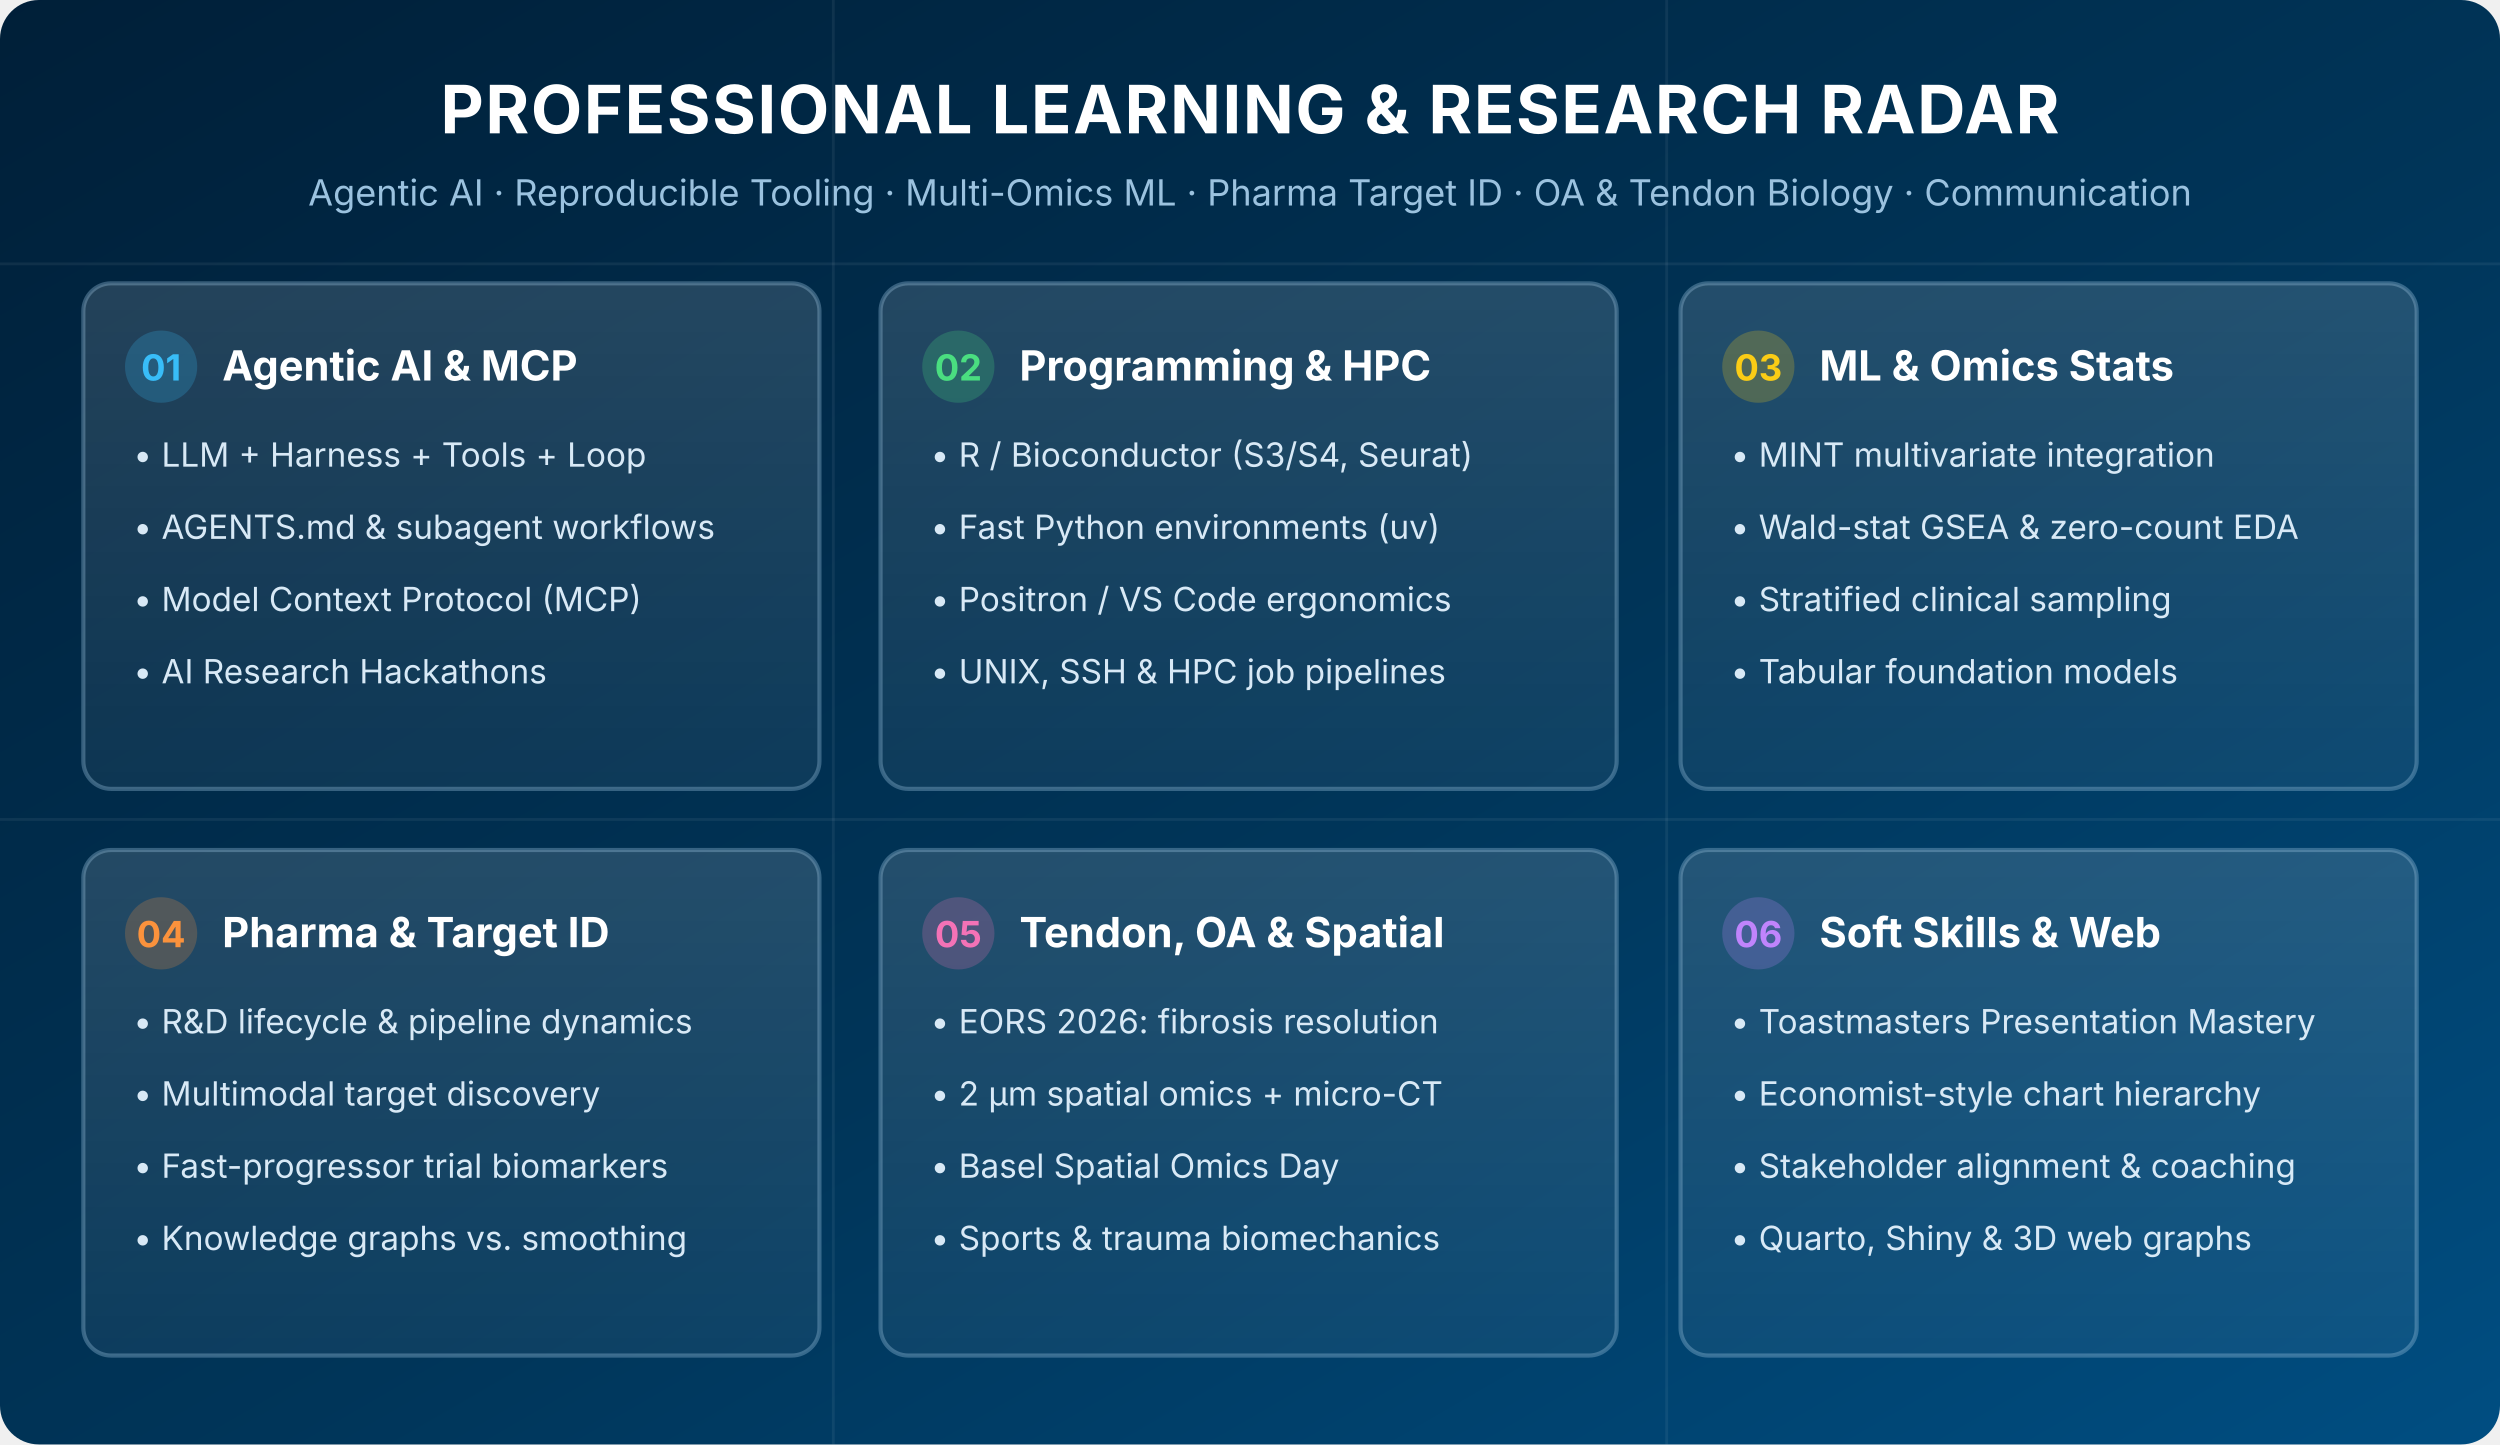
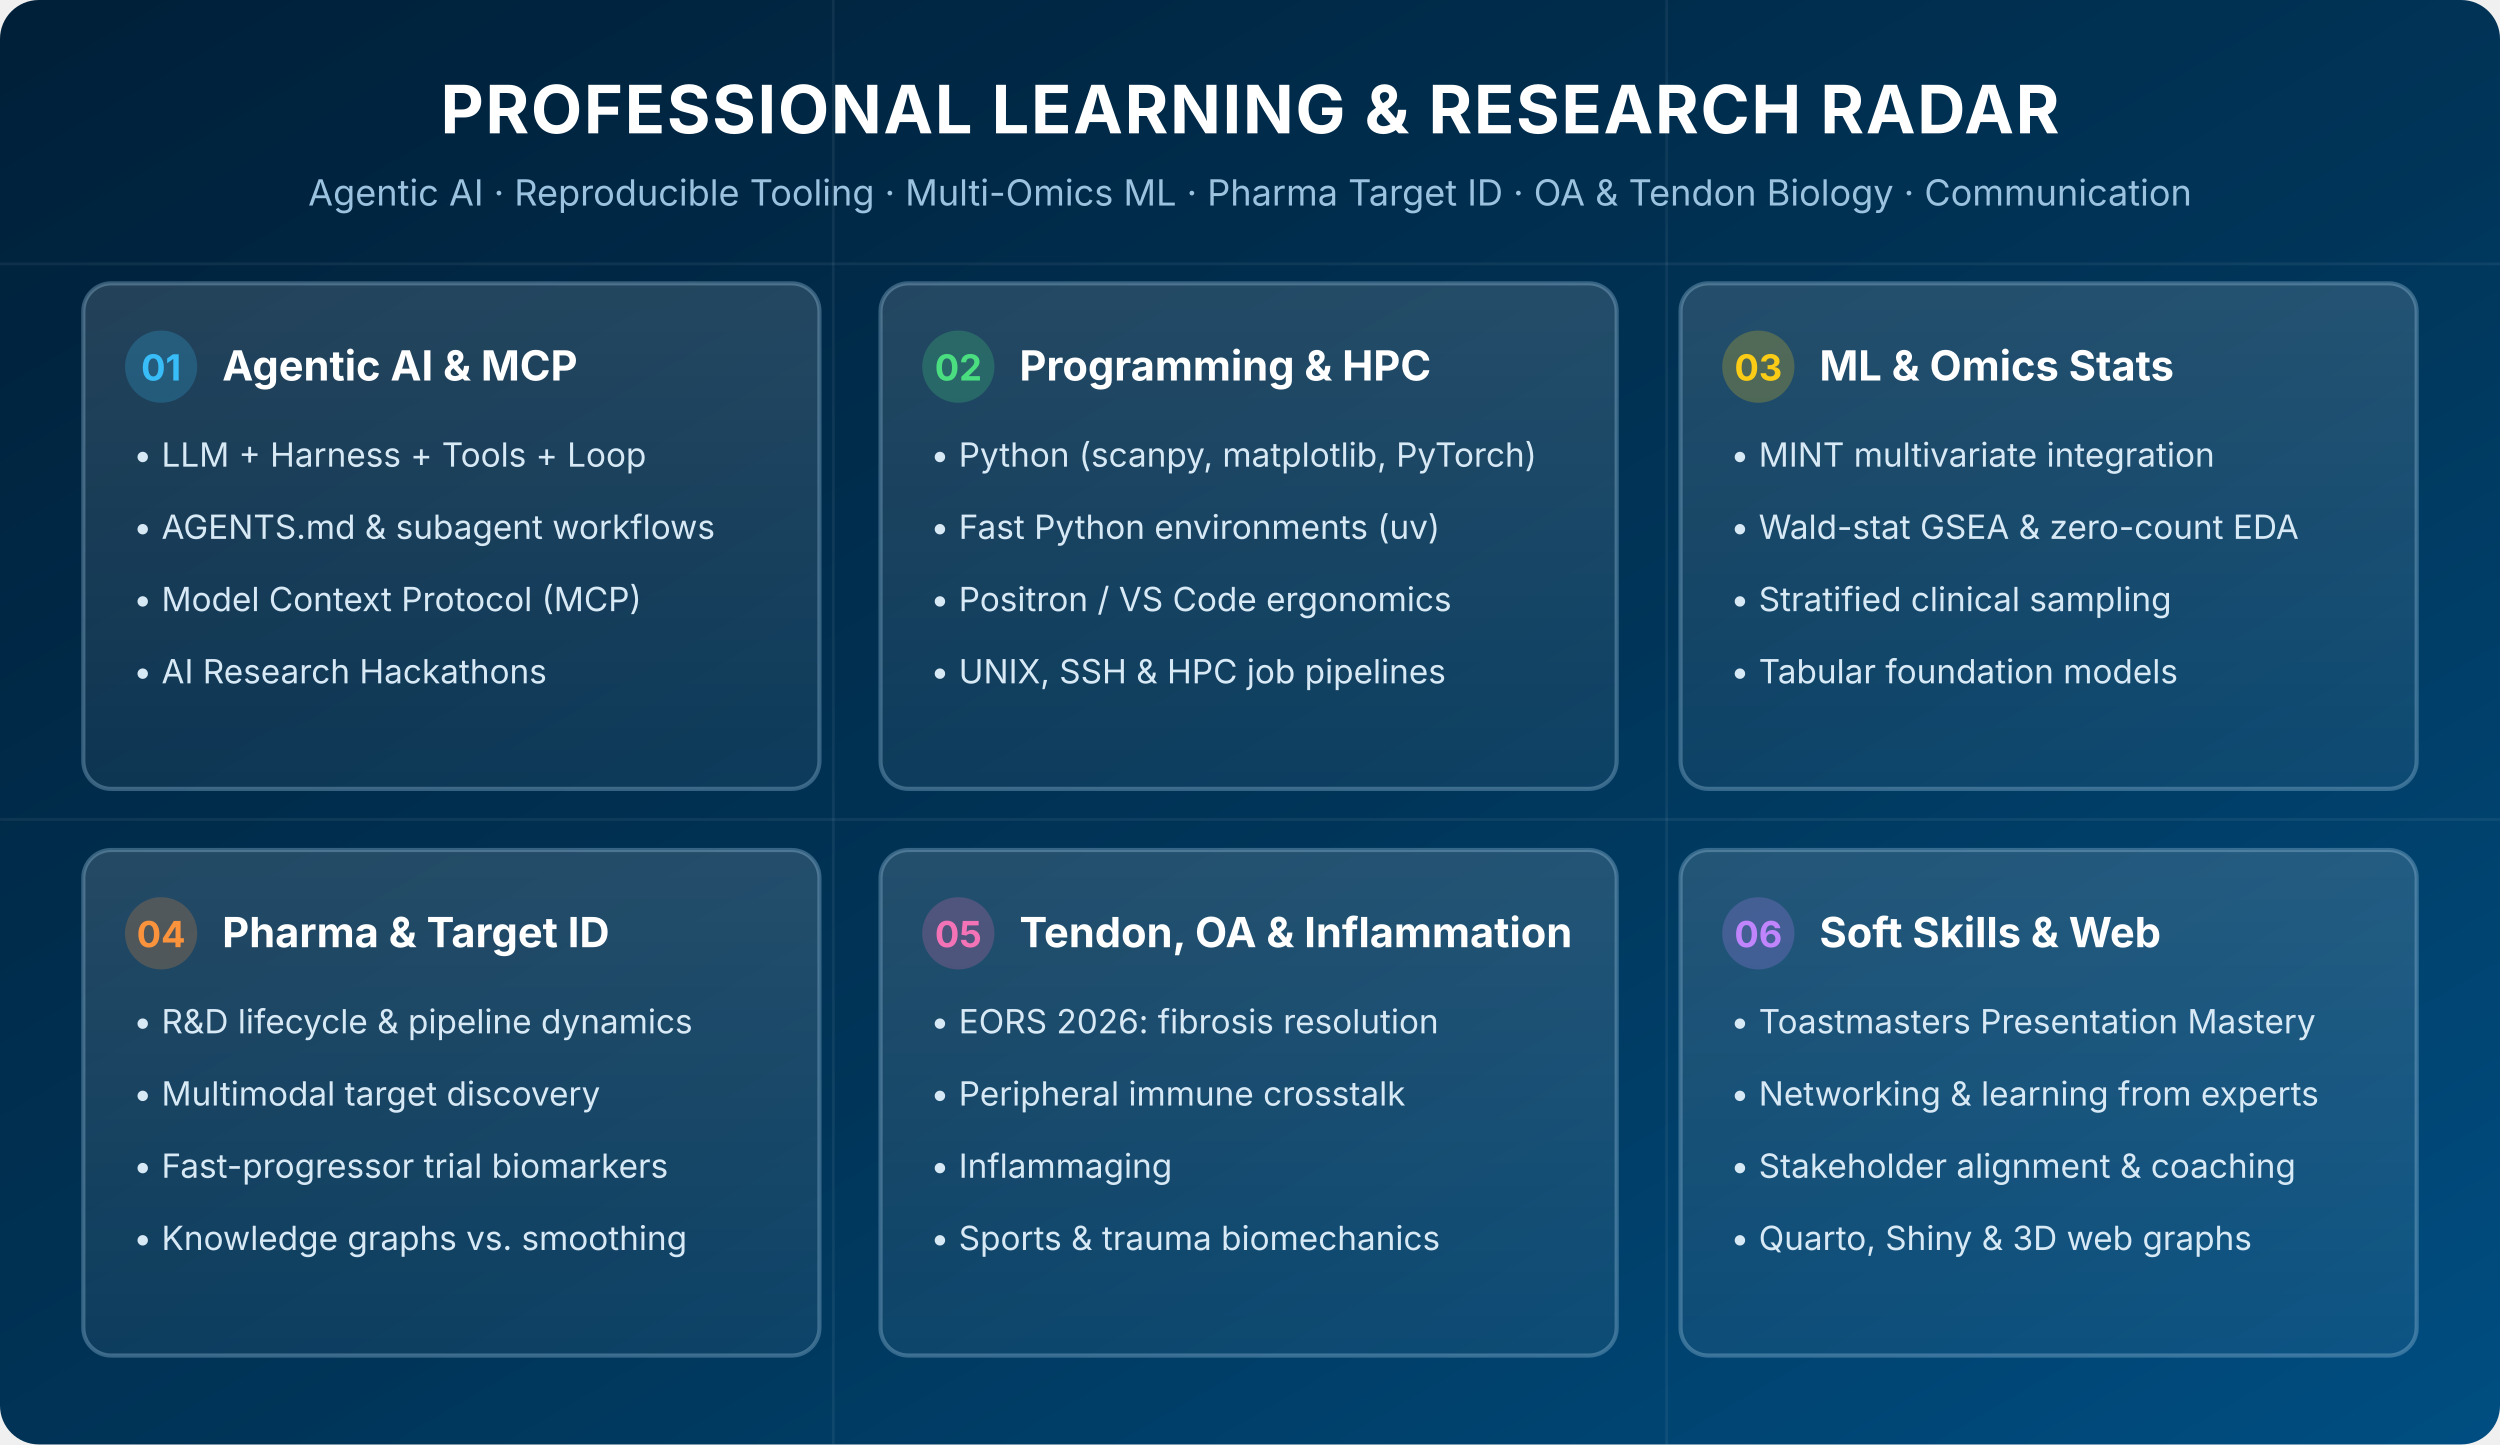
<svg xmlns="http://www.w3.org/2000/svg" viewBox="0 0 900 520" width="900" height="520">
  <defs>
    <linearGradient id="bg" x1="0%" y1="0%" x2="100%" y2="100%">
      <stop offset="0%" stop-color="#001f38" />
      <stop offset="55%" stop-color="#003559" />
      <stop offset="100%" stop-color="#004e82" />
    </linearGradient>
    <linearGradient id="cardGrad" x1="0%" y1="0%" x2="0%" y2="100%">
      <stop offset="0%" stop-color="#ffffff" stop-opacity="0.14" />
      <stop offset="100%" stop-color="#ffffff" stop-opacity="0.05" />
    </linearGradient>
  </defs>
  <rect width="900" height="520" fill="url(#bg)" rx="14" />
  <g stroke="#ffffff" stroke-opacity="0.06" stroke-width="1">
    <line x1="0" y1="95" x2="900" y2="95" />
    <line x1="0" y1="295" x2="900" y2="295" />
    <line x1="300" y1="0" x2="300" y2="520" />
    <line x1="600" y1="0" x2="600" y2="520" />
  </g>
  <text x="450" y="48" fill="#ffffff" font-family="Inter, system-ui, -apple-system, sans-serif" font-size="24" font-weight="700" text-anchor="middle" letter-spacing="0.6">
    PROFESSIONAL LEARNING &amp; RESEARCH RADAR
  </text>
  <text x="450" y="74" fill="#9bc2df" font-family="Inter, system-ui, -apple-system, sans-serif" font-size="13" font-weight="400" text-anchor="middle">
    Agentic AI · Reproducible Tooling · Multi-Omics ML · Pharma Target ID · OA &amp; Tendon Biology · Communication
  </text>
  <g transform="translate(30, 102)">
    <rect width="265" height="182" rx="10" fill="url(#cardGrad)" stroke="#9bc2df" stroke-opacity="0.35" stroke-width="1.5" />
    <circle cx="28" cy="30" r="13" fill="#38bdf8" fill-opacity="0.22" />
    <text x="28" y="35" fill="#38bdf8" font-family="Inter, sans-serif" font-size="13" font-weight="700" text-anchor="middle">01</text>
    <text x="50" y="35" fill="#ffffff" font-family="Inter, sans-serif" font-size="15" font-weight="700">Agentic AI &amp; MCP</text>
    <text x="18" y="66" fill="#d8e9f6" font-family="Inter, sans-serif" font-size="12">• LLM + Harness + Tools + Loop</text>
    <text x="18" y="92" fill="#d8e9f6" font-family="Inter, sans-serif" font-size="12">• AGENTS.md &amp; subagent workflows</text>
    <text x="18" y="118" fill="#d8e9f6" font-family="Inter, sans-serif" font-size="12">• Model Context Protocol (MCP)</text>
    <text x="18" y="144" fill="#d8e9f6" font-family="Inter, sans-serif" font-size="12">• AI Research Hackathons</text>
  </g>
  <g transform="translate(317, 102)">
    <rect width="265" height="182" rx="10" fill="url(#cardGrad)" stroke="#9bc2df" stroke-opacity="0.35" stroke-width="1.5" />
    <circle cx="28" cy="30" r="13" fill="#4ade80" fill-opacity="0.22" />
    <text x="28" y="35" fill="#4ade80" font-family="Inter, sans-serif" font-size="13" font-weight="700" text-anchor="middle">02</text>
    <text x="50" y="35" fill="#ffffff" font-family="Inter, sans-serif" font-size="15" font-weight="700">Programming &amp; HPC</text>
-     <text x="18" y="66" fill="#d8e9f6" font-family="Inter, sans-serif" font-size="12">• R / Bioconductor (S3/S4, Seurat)</text>
+     <text x="18" y="66" fill="#d8e9f6" font-family="Inter, sans-serif" font-size="12">• Python (scanpy, matplotlib, PyTorch)</text>
    <text x="18" y="92" fill="#d8e9f6" font-family="Inter, sans-serif" font-size="12">• Fast Python environments (uv)</text>
    <text x="18" y="118" fill="#d8e9f6" font-family="Inter, sans-serif" font-size="12">• Positron / VS Code ergonomics</text>
    <text x="18" y="144" fill="#d8e9f6" font-family="Inter, sans-serif" font-size="12">• UNIX, SSH &amp; HPC job pipelines</text>
  </g>
  <g transform="translate(605, 102)">
    <rect width="265" height="182" rx="10" fill="url(#cardGrad)" stroke="#9bc2df" stroke-opacity="0.35" stroke-width="1.5" />
    <circle cx="28" cy="30" r="13" fill="#facc15" fill-opacity="0.22" />
    <text x="28" y="35" fill="#facc15" font-family="Inter, sans-serif" font-size="13" font-weight="700" text-anchor="middle">03</text>
    <text x="50" y="35" fill="#ffffff" font-family="Inter, sans-serif" font-size="15" font-weight="700">ML &amp; Omics Stats</text>
    <text x="18" y="66" fill="#d8e9f6" font-family="Inter, sans-serif" font-size="12">• MINT multivariate integration</text>
    <text x="18" y="92" fill="#d8e9f6" font-family="Inter, sans-serif" font-size="12">• Wald-stat GSEA &amp; zero-count EDA</text>
    <text x="18" y="118" fill="#d8e9f6" font-family="Inter, sans-serif" font-size="12">• Stratified clinical sampling</text>
    <text x="18" y="144" fill="#d8e9f6" font-family="Inter, sans-serif" font-size="12">• Tabular foundation models</text>
  </g>
  <g transform="translate(30, 306)">
    <rect width="265" height="182" rx="10" fill="url(#cardGrad)" stroke="#9bc2df" stroke-opacity="0.35" stroke-width="1.5" />
    <circle cx="28" cy="30" r="13" fill="#fb923c" fill-opacity="0.22" />
    <text x="28" y="35" fill="#fb923c" font-family="Inter, sans-serif" font-size="13" font-weight="700" text-anchor="middle">04</text>
    <text x="50" y="35" fill="#ffffff" font-family="Inter, sans-serif" font-size="15" font-weight="700">Pharma &amp; Target ID</text>
    <text x="18" y="66" fill="#d8e9f6" font-family="Inter, sans-serif" font-size="12">• R&amp;D lifecycle &amp; pipeline dynamics</text>
    <text x="18" y="92" fill="#d8e9f6" font-family="Inter, sans-serif" font-size="12">• Multimodal target discovery</text>
    <text x="18" y="118" fill="#d8e9f6" font-family="Inter, sans-serif" font-size="12">• Fast-progressor trial biomarkers</text>
    <text x="18" y="144" fill="#d8e9f6" font-family="Inter, sans-serif" font-size="12">• Knowledge graphs vs. smoothing</text>
  </g>
  <g transform="translate(317, 306)">
    <rect width="265" height="182" rx="10" fill="url(#cardGrad)" stroke="#9bc2df" stroke-opacity="0.35" stroke-width="1.5" />
    <circle cx="28" cy="30" r="13" fill="#f472b6" fill-opacity="0.22" />
    <text x="28" y="35" fill="#f472b6" font-family="Inter, sans-serif" font-size="13" font-weight="700" text-anchor="middle">05</text>
-     <text x="50" y="35" fill="#ffffff" font-family="Inter, sans-serif" font-size="15" font-weight="700">Tendon, OA &amp; Spatial</text>
+     <text x="50" y="35" fill="#ffffff" font-family="Inter, sans-serif" font-size="15" font-weight="700">Tendon, OA &amp; Inflammation</text>
    <text x="18" y="66" fill="#d8e9f6" font-family="Inter, sans-serif" font-size="12">• EORS 2026: fibrosis resolution</text>
-     <text x="18" y="92" fill="#d8e9f6" font-family="Inter, sans-serif" font-size="12">• 2 µm spatial omics + micro-CT</text>
-     <text x="18" y="118" fill="#d8e9f6" font-family="Inter, sans-serif" font-size="12">• Basel Spatial Omics Day</text>
+     <text x="18" y="92" fill="#d8e9f6" font-family="Inter, sans-serif" font-size="12">• Peripheral immune crosstalk</text>
+     <text x="18" y="118" fill="#d8e9f6" font-family="Inter, sans-serif" font-size="12">• Inflammaging</text>
    <text x="18" y="144" fill="#d8e9f6" font-family="Inter, sans-serif" font-size="12">• Sports &amp; trauma biomechanics</text>
  </g>
  <g transform="translate(605, 306)">
    <rect width="265" height="182" rx="10" fill="url(#cardGrad)" stroke="#9bc2df" stroke-opacity="0.35" stroke-width="1.5" />
    <circle cx="28" cy="30" r="13" fill="#c084fc" fill-opacity="0.22" />
    <text x="28" y="35" fill="#c084fc" font-family="Inter, sans-serif" font-size="13" font-weight="700" text-anchor="middle">06</text>
    <text x="50" y="35" fill="#ffffff" font-family="Inter, sans-serif" font-size="15" font-weight="700">Soft Skills &amp; Web</text>
    <text x="18" y="66" fill="#d8e9f6" font-family="Inter, sans-serif" font-size="12">• Toastmasters Presentation Mastery</text>
-     <text x="18" y="92" fill="#d8e9f6" font-family="Inter, sans-serif" font-size="12">• Economist-style chart hierarchy</text>
+     <text x="18" y="92" fill="#d8e9f6" font-family="Inter, sans-serif" font-size="12">• Networking &amp; learning from experts</text>
    <text x="18" y="118" fill="#d8e9f6" font-family="Inter, sans-serif" font-size="12">• Stakeholder alignment &amp; coaching</text>
    <text x="18" y="144" fill="#d8e9f6" font-family="Inter, sans-serif" font-size="12">• Quarto, Shiny &amp; 3D web graphs</text>
  </g>
</svg>
